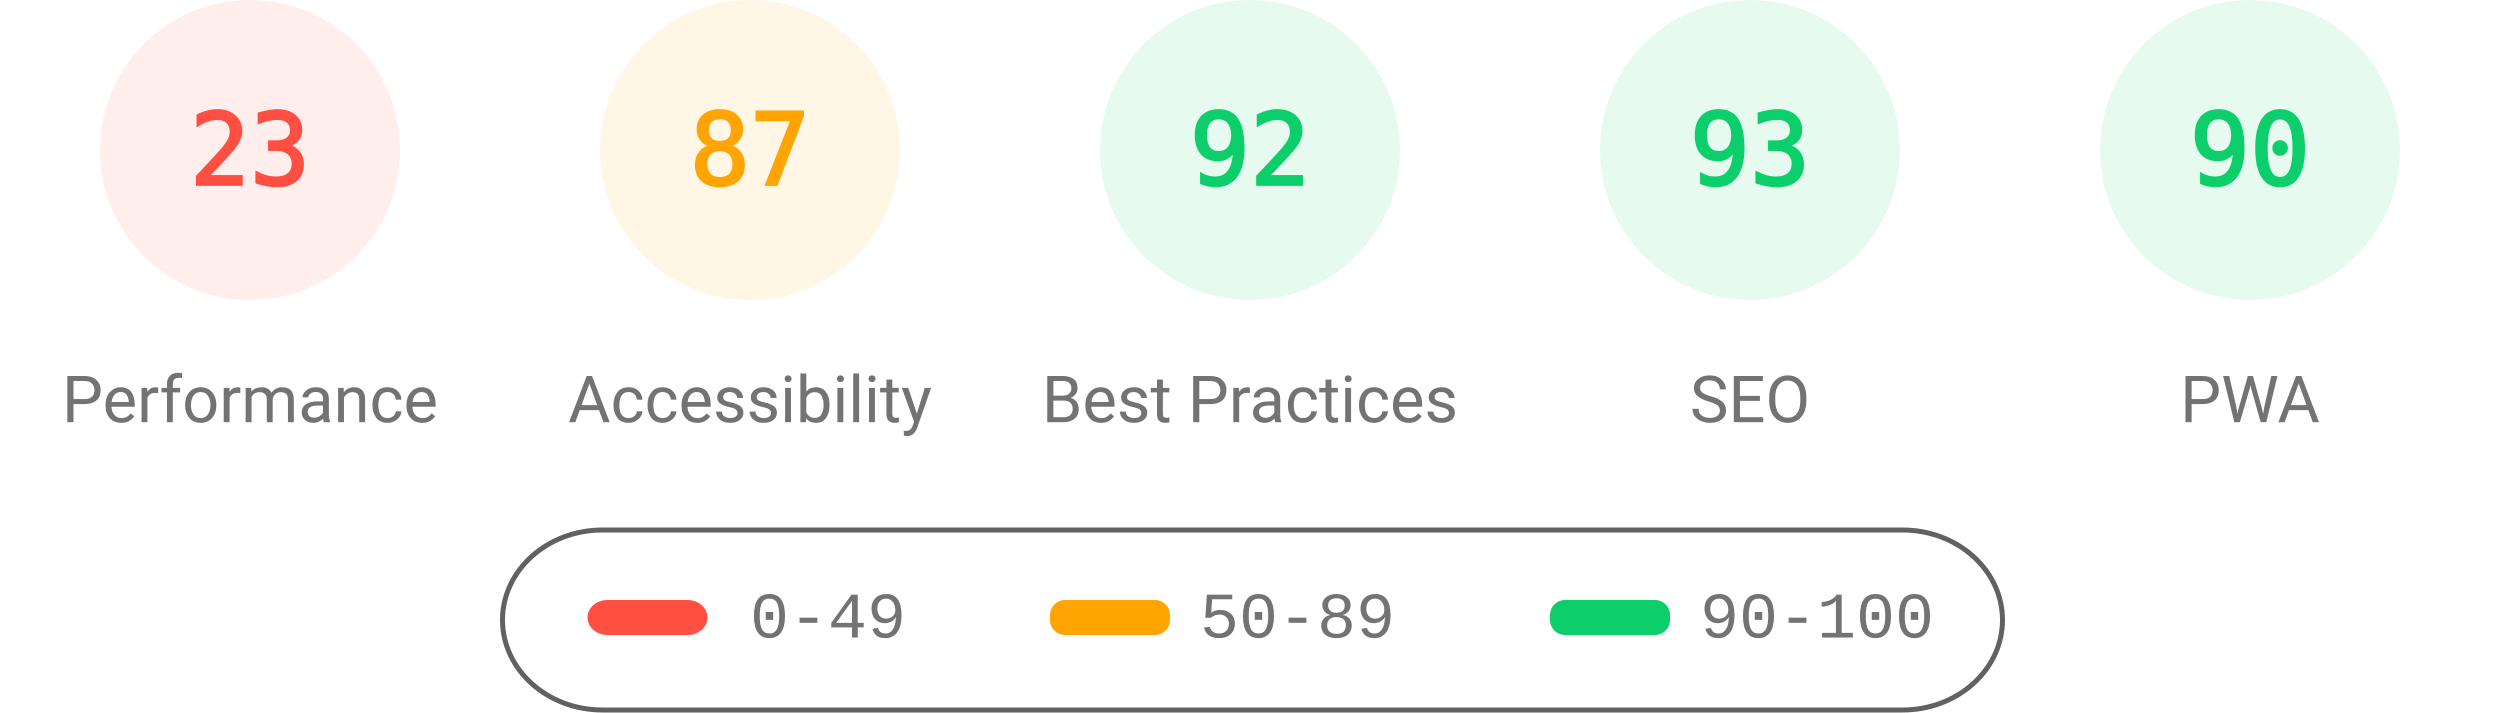
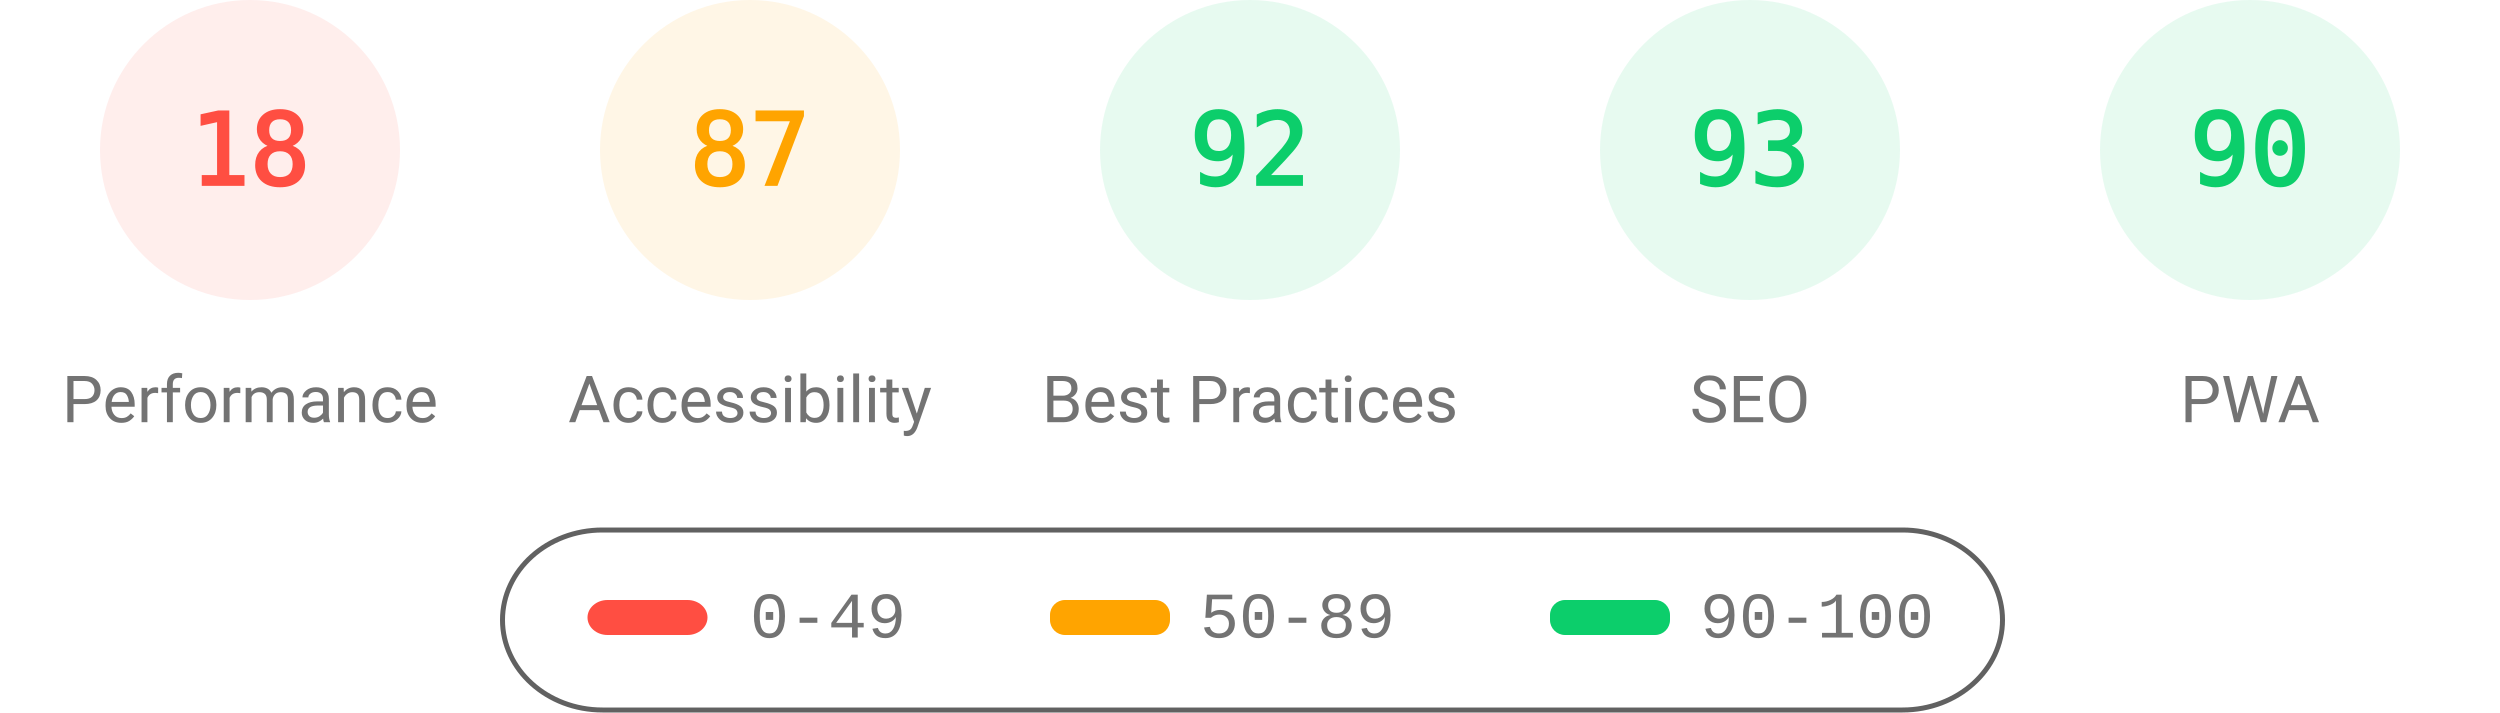
<svg xmlns="http://www.w3.org/2000/svg" fill="none" width="1000" height="285">
  <style>.gauge-base{opacity:.1}.gauge-arc{fill:none;animation-delay:250ms;stroke-linecap:round;transform:rotate(-90deg);transform-origin:100px 60px;animation:load-gauge 1s ease forwards}.guage-text{font-size:40px;font-family:monospace;text-align:center}.guage-red{color:#ff4e42;fill:#ff4e42;stroke:#ff4e42}.guage-orange{color:#ffa400;fill:#ffa400;stroke:#ffa400}.guage-green{color:#0cce6b;fill:#0cce6b;stroke:#0cce6b}.guage-undefined{color:#5c5c5c;fill:#5c5c5c;stroke:#5c5c5c}.guage-title{color:#737373;fill:#737373;stroke:none;font-size:26px;line-height:26px;font-family:Roboto,Halvetica,Arial,sans-serif}@keyframes load-gauge{from{stroke-dasharray:0 352.858}}</style>
  <svg class="guage-div guage-perf guage-red" viewBox="0 0 200 200" width="200" height="200">
    <circle class="gauge-base" r="56" cx="100" cy="60" stroke-width="8" />
-     <circle class="gauge-arc guage-arc-1" r="56" cx="100" cy="60" stroke-width="8" style="stroke-dasharray:80.927,351.858" />
-     <text class="guage-text" x="100" y="60" alignment-baseline="central" dominant-baseline="central" text-anchor="middle">23</text>
+     <circle class="gauge-arc guage-arc-1" r="56" cx="100" cy="60" stroke-width="8" style="stroke-dasharray:63.334,351.858" />
+     <text class="guage-text" x="100" y="60" alignment-baseline="central" dominant-baseline="central" text-anchor="middle">18</text>
    <text class="guage-title" x="100" y="160" alignment-baseline="central" dominant-baseline="central" text-anchor="middle">Performance</text>
  </svg>
  <svg class="guage-div guage-acc guage-orange" viewBox="0 0 200 200" width="200" height="200" x="200">
    <circle class="gauge-base" r="56" cx="100" cy="60" stroke-width="8" />
    <circle class="gauge-arc guage-arc-2" r="56" cx="100" cy="60" stroke-width="8" style="stroke-dasharray:306.116,351.858" />
    <text class="guage-text" x="100" y="60" alignment-baseline="central" dominant-baseline="central" text-anchor="middle">87</text>
    <text class="guage-title" x="100" y="160" alignment-baseline="central" dominant-baseline="central" text-anchor="middle">Accessibility</text>
  </svg>
  <svg class="guage-div guage-best guage-green" viewBox="0 0 200 200" width="200" height="200" x="400">
    <circle class="gauge-base" r="56" cx="100" cy="60" stroke-width="8" />
    <circle class="gauge-arc guage-arc-3" r="56" cx="100" cy="60" stroke-width="8" style="stroke-dasharray:323.709,351.858" />
    <text class="guage-text" x="100" y="60" alignment-baseline="central" dominant-baseline="central" text-anchor="middle">92</text>
    <text class="guage-title" x="100" y="160" alignment-baseline="central" dominant-baseline="central" text-anchor="middle">Best Practices</text>
  </svg>
  <svg class="guage-div guage-seo guage-green" viewBox="0 0 200 200" width="200" height="200" x="600">
    <circle class="gauge-base" r="56" cx="100" cy="60" stroke-width="8" />
    <circle class="gauge-arc guage-arc-4" r="56" cx="100" cy="60" stroke-width="8" style="stroke-dasharray:327.228,351.858" />
    <text class="guage-text" x="100" y="60" alignment-baseline="central" dominant-baseline="central" text-anchor="middle">93</text>
    <text class="guage-title" x="100" y="160" alignment-baseline="central" dominant-baseline="central" text-anchor="middle">SEO</text>
  </svg>
  <svg class="guage-div guage-pwa guage-green" viewBox="0 0 200 200" width="200" height="200" x="800">
    <circle class="gauge-base" r="56" cx="100" cy="60" stroke-width="8" />
    <circle class="gauge-arc guage-arc-4" r="56" cx="100" cy="60" stroke-width="8" style="stroke-dasharray:316.672,351.858" />
    <text class="guage-text" x="100" y="60" alignment-baseline="central" dominant-baseline="central" text-anchor="middle">90</text>
    <text class="guage-title" x="100" y="160" alignment-baseline="central" dominant-baseline="central" text-anchor="middle">PWA</text>
  </svg>
  <svg width="604" height="76" x="200" y="210">
    <path fill="none" id="canvas_background" d="M-1-1h604v80H-1z" />
    <rect fill-opacity="0" stroke="#616161" stroke-width="2" rx="40" id="svg_2" height="72" width="600" y="2" x="1" fill="#000" />
    <rect stroke="#000" rx="8" id="svg_3" height="14" width="48" y="30" x="35" stroke-opacity="null" stroke-width="0" fill="#ff4e42" />
    <rect stroke="#000" rx="6" id="svg_4" height="14" width="48" y="30" x="220" stroke-opacity="null" stroke-width="0" fill="#ffa400" />
    <rect stroke="#000" rx="6" id="svg_5" height="14" width="48" y="30" x="420" stroke-opacity="null" stroke-width="0" fill="#0cce6b" />
    <text xml:space="preserve" text-anchor="start" font-family="'Courier New', Courier, monospace" font-size="26" id="svg_6" y="45" x="100" stroke-opacity="null" stroke-width="0" stroke="#000" fill="#737373">0-49</text>
    <text xml:space="preserve" text-anchor="start" font-family="'Courier New', Courier, monospace" font-size="26" id="svg_7" y="45" x="280" stroke-opacity="null" stroke-width="0" stroke="#000" fill="#737373">50-89</text>
    <text xml:space="preserve" text-anchor="start" font-family="'Courier New', Courier, monospace" font-size="26" id="svg_8" y="45" x="480" stroke-opacity="null" stroke-width="0" stroke="#000" fill="#737373">90-100</text>
  </svg>
</svg>
